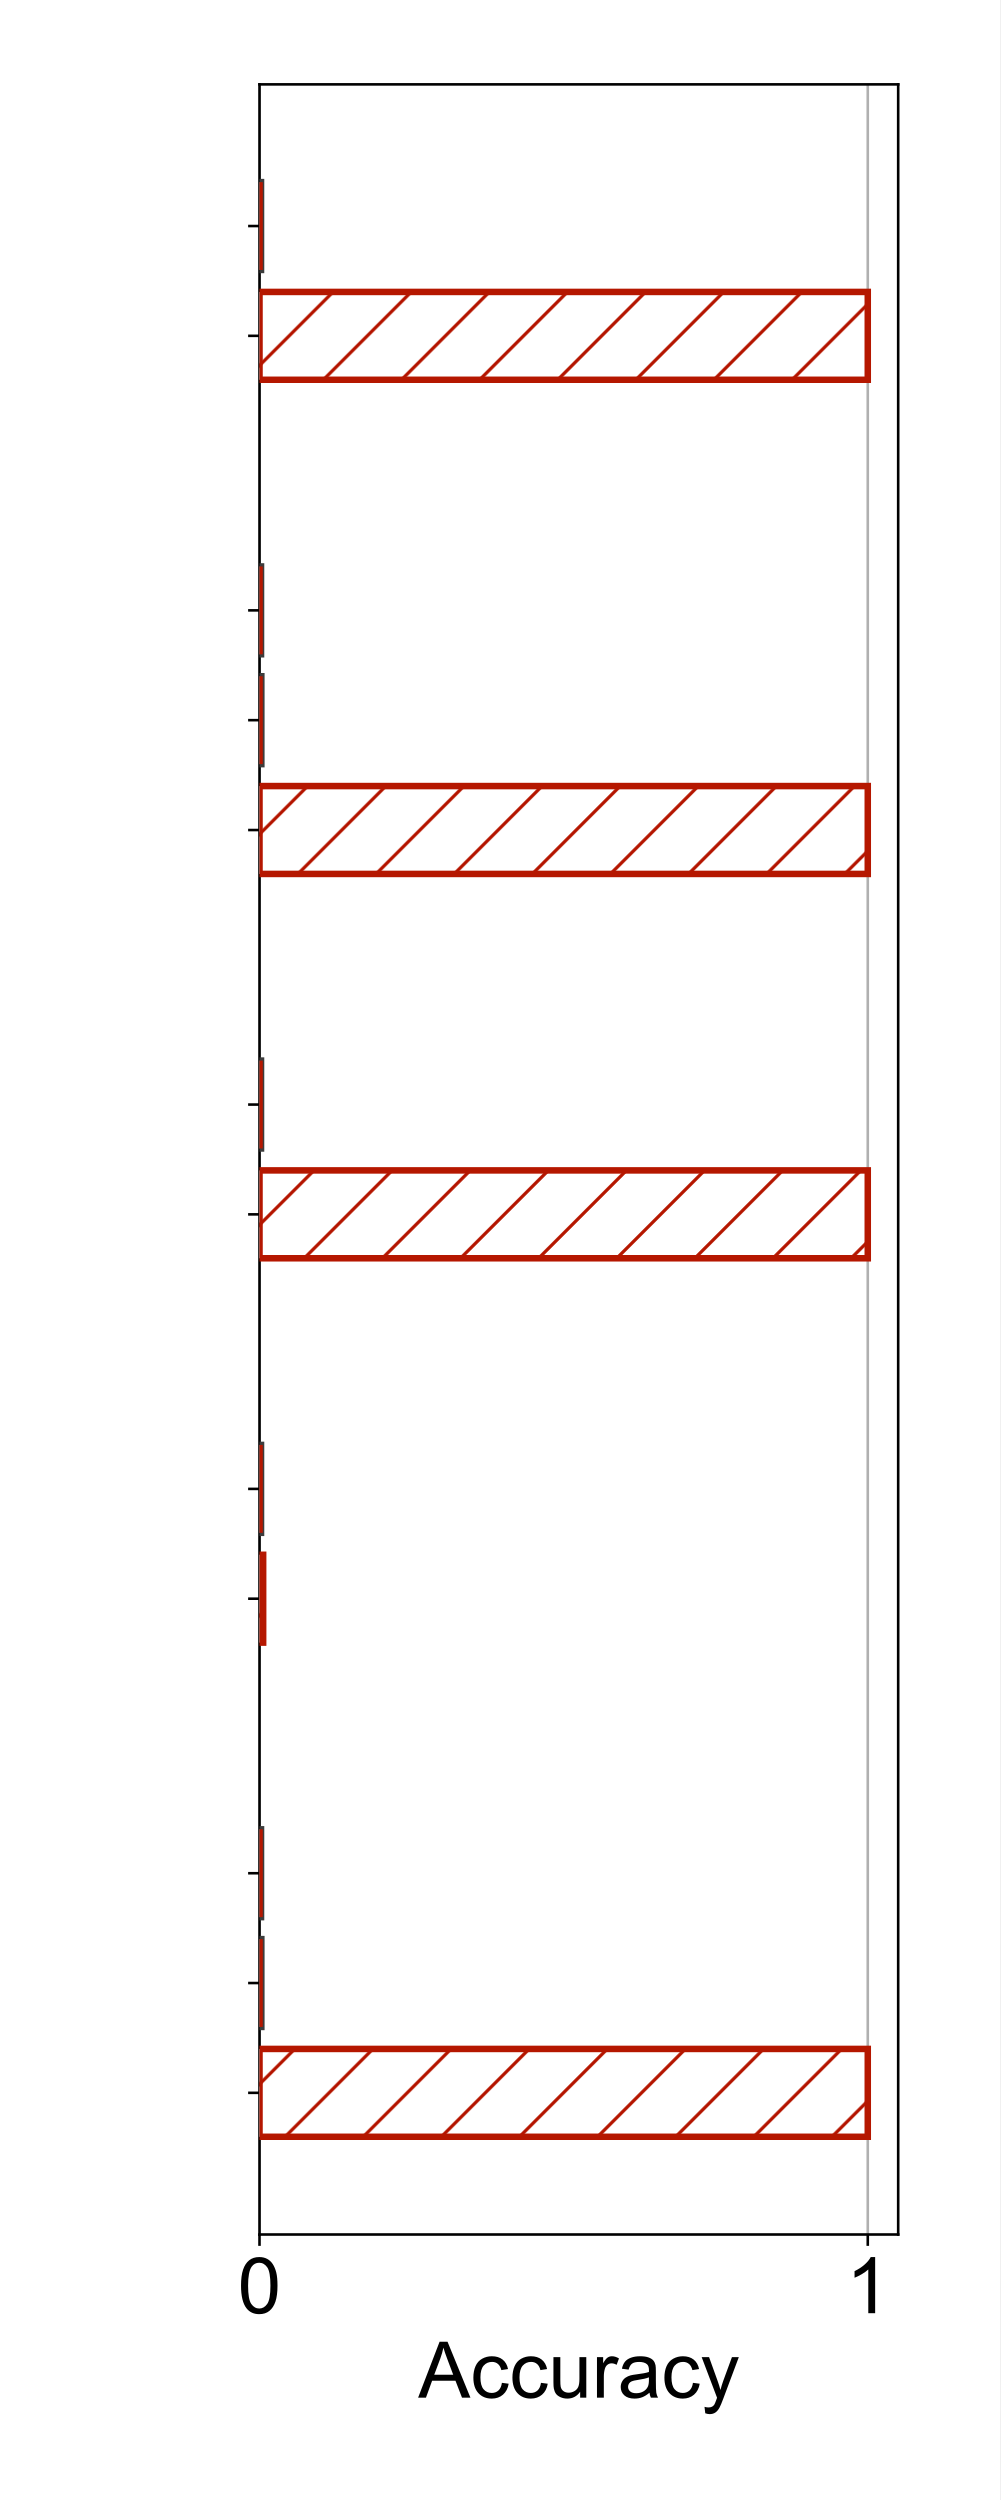
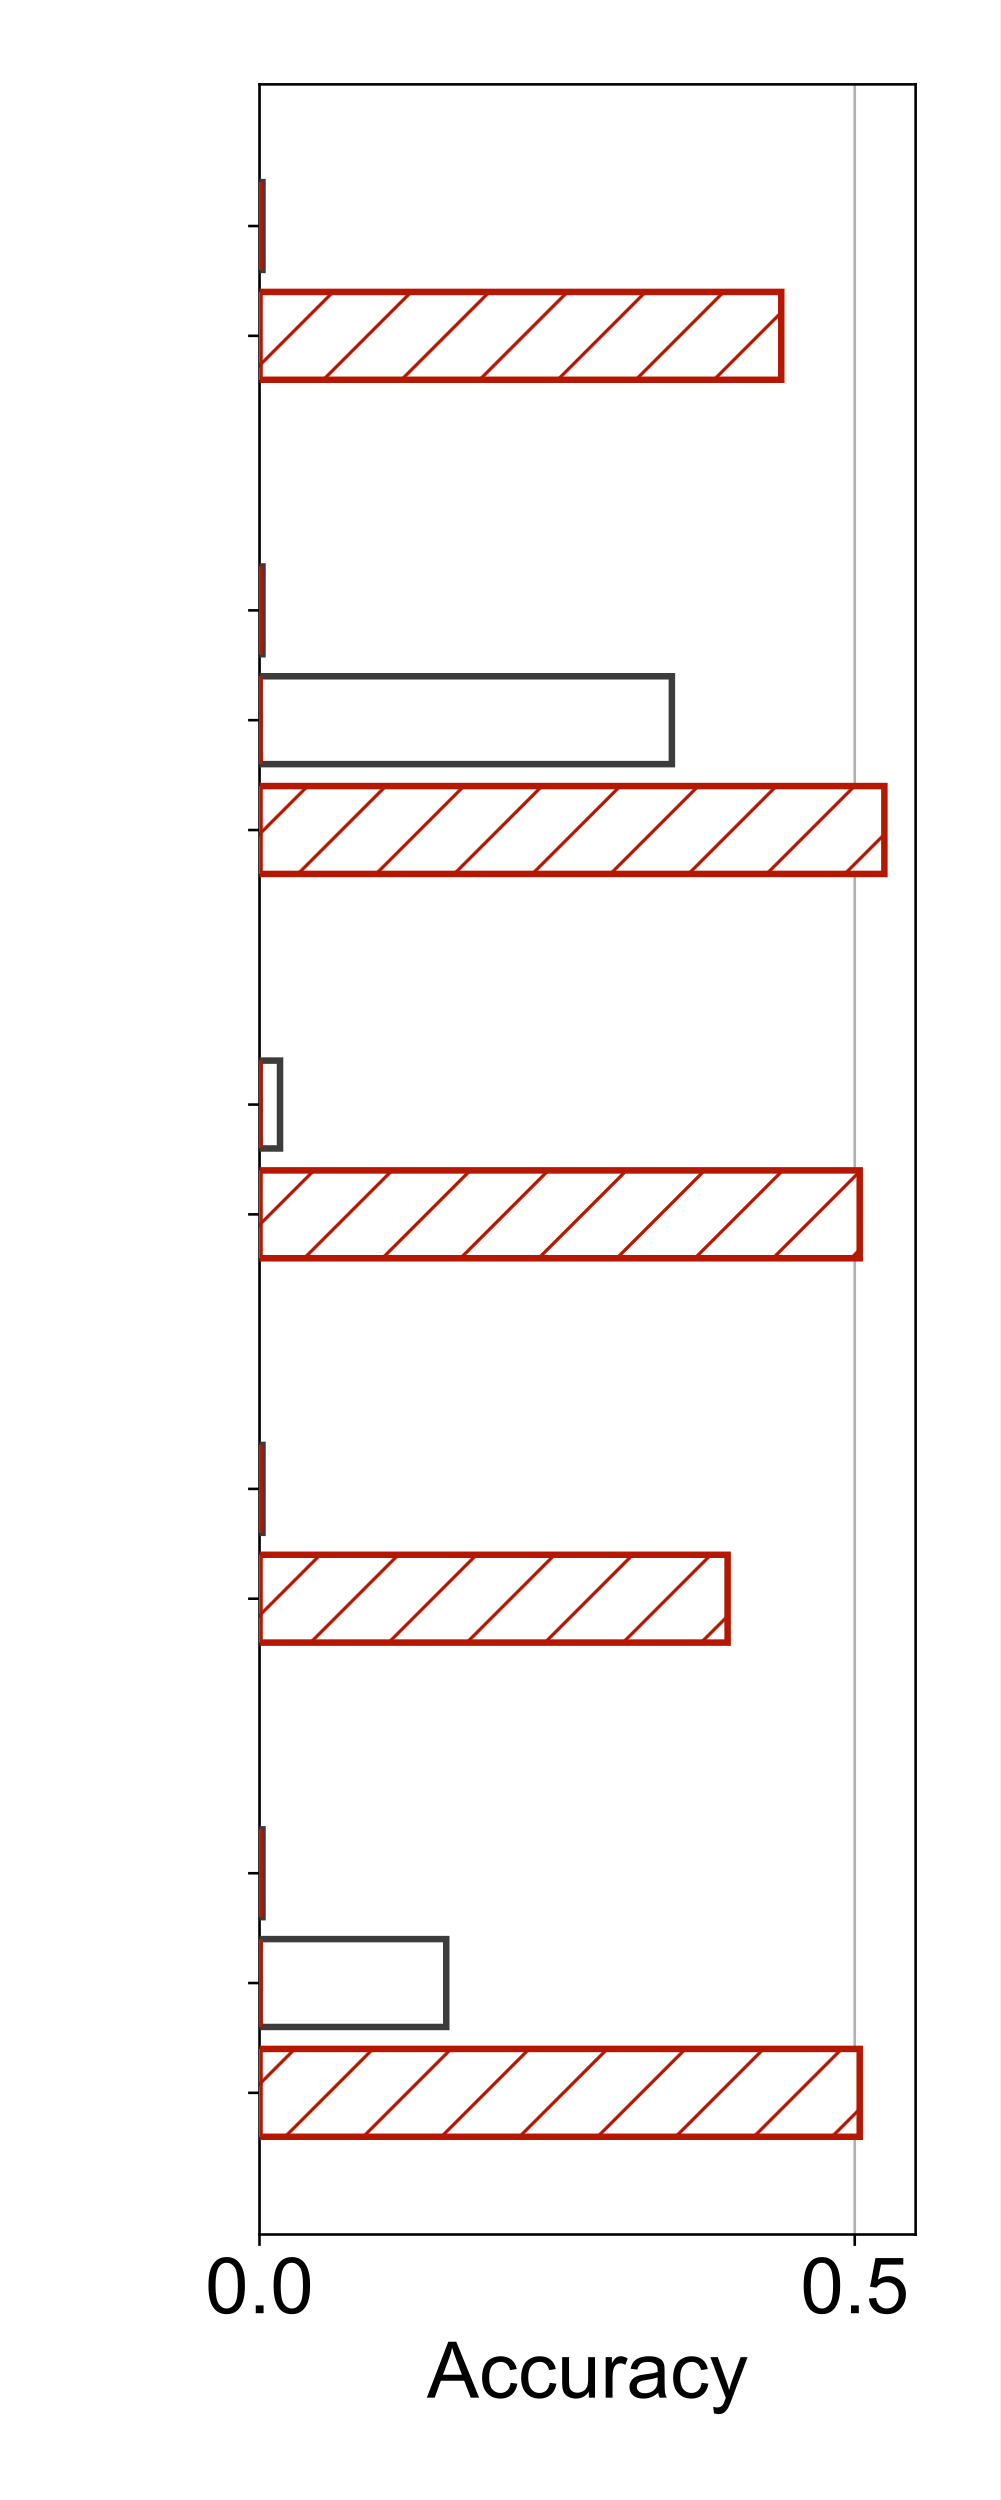
<svg xmlns="http://www.w3.org/2000/svg" xmlns:xlink="http://www.w3.org/1999/xlink" width="307.2pt" height="768pt" viewBox="0 0 307.2 768" version="1.1">
  <defs>
    <style type="text/css">*{stroke-linejoin: round; stroke-linecap: butt}</style>
  </defs>
  <g id="figure_1">
    <g id="patch_1">
      <path d="M 0 768  L 307.2 768  L 307.2 0  L 0 0  z " style="fill: #ffffff" />
    </g>
    <g id="axes_1">
      <g id="patch_2">
-         <path d="M 79.72 686.44  L 275.922 686.44  L 275.922 25.92  L 79.72 25.92  z " style="fill: #ffffff" />
+         <path d="M 79.72 686.44  L 281.28 686.44  L 281.28 25.92  L 79.72 25.92  z " style="fill: #ffffff" />
      </g>
      <g id="matplotlib.axis_1">
        <g id="xtick_1">
          <g id="line2d_1">
-             <path d="M 79.72 686.44  L 79.72 25.92  " clip-path="url(#p907ee0145d)" style="fill: none; stroke: #b0b0b0; stroke-width: 0.8; stroke-linecap: square" />
+             <path d="M 79.72 686.44  L 79.72 25.92  " clip-path="url(#p86c2d98b9e)" style="fill: none; stroke: #b0b0b0; stroke-width: 0.8; stroke-linecap: square" />
          </g>
          <g id="line2d_2">
            <defs>
-               <path id="m179511bf41" d="M 0 0  L 0 3.5  " style="stroke: #000000; stroke-width: 0.8" />
+               <path id="m7ad6123cd1" d="M 0 0  L 0 3.5  " style="stroke: #000000; stroke-width: 0.8" />
            </defs>
            <g>
-               <use xlink:href="#m179511bf41" x="79.72" y="686.44" style="stroke: #000000; stroke-width: 0.8" />
+               <use xlink:href="#m7ad6123cd1" x="79.72" y="686.44" style="stroke: #000000; stroke-width: 0.8" />
            </g>
          </g>
          <g id="text_1">
-             <g transform="translate(73.04688 710.6187) scale(0.24 -0.24)">
+             <g transform="translate(63.04 710.6187) scale(0.24 -0.24)">
              <defs>
                <path id="ArialMT-30" d="M 266 2259  Q 266 3072 433 3567  Q 600 4063 929 4331  Q 1259 4600 1759 4600  Q 2128 4600 2406 4451  Q 2684 4303 2865 4023  Q 3047 3744 3150 3342  Q 3253 2941 3253 2259  Q 3253 1453 3087 958  Q 2922 463 2592 192  Q 2263 -78 1759 -78  Q 1097 -78 719 397  Q 266 969 266 2259  z M 844 2259  Q 844 1131 1108 757  Q 1372 384 1759 384  Q 2147 384 2411 759  Q 2675 1134 2675 2259  Q 2675 3391 2411 3762  Q 2147 4134 1753 4134  Q 1366 4134 1134 3806  Q 844 3388 844 2259  z " transform="scale(0.015625)" />
+                 <path id="ArialMT-2e" d="M 581 0  L 581 641  L 1222 641  L 1222 0  L 581 0  z " transform="scale(0.015625)" />
              </defs>
              <use xlink:href="#ArialMT-30" />
+               <use xlink:href="#ArialMT-2e" transform="translate(55.61523 0)" />
+               <use xlink:href="#ArialMT-30" transform="translate(83.39844 0)" />
            </g>
          </g>
        </g>
        <g id="xtick_2">
          <g id="line2d_3">
-             <path d="M 266.579 686.44  L 266.579 25.92  " clip-path="url(#p907ee0145d)" style="fill: none; stroke: #b0b0b0; stroke-width: 0.8; stroke-linecap: square" />
+             <path d="M 262.577 686.44  L 262.577 25.92  " clip-path="url(#p86c2d98b9e)" style="fill: none; stroke: #b0b0b0; stroke-width: 0.8; stroke-linecap: square" />
          </g>
          <g id="line2d_4">
            <g>
-               <use xlink:href="#m179511bf41" x="266.579" y="686.44" style="stroke: #000000; stroke-width: 0.8" />
+               <use xlink:href="#m7ad6123cd1" x="262.577" y="686.44" style="stroke: #000000; stroke-width: 0.8" />
            </g>
          </g>
          <g id="text_2">
-             <g transform="translate(259.9061 710.6187) scale(0.24 -0.24)">
+             <g transform="translate(245.8971 710.6187) scale(0.24 -0.24)">
              <defs>
-                 <path id="ArialMT-31" d="M 2384 0  L 1822 0  L 1822 3584  Q 1619 3391 1289 3197  Q 959 3003 697 2906  L 697 3450  Q 1169 3672 1522 3987  Q 1875 4303 2022 4600  L 2384 4600  L 2384 0  z " transform="scale(0.015625)" />
+                 <path id="ArialMT-35" d="M 266 1200  L 856 1250  Q 922 819 1161 601  Q 1400 384 1738 384  Q 2144 384 2425 690  Q 2706 997 2706 1503  Q 2706 1984 2436 2262  Q 2166 2541 1728 2541  Q 1456 2541 1237 2417  Q 1019 2294 894 2097  L 366 2166  L 809 4519  L 3088 4519  L 3088 3981  L 1259 3981  L 1013 2750  Q 1425 3038 1878 3038  Q 2478 3038 2890 2622  Q 3303 2206 3303 1553  Q 3303 931 2941 478  Q 2500 -78 1738 -78  Q 1113 -78 717 272  Q 322 622 266 1200  z " transform="scale(0.015625)" />
              </defs>
-               <use xlink:href="#ArialMT-31" />
+               <use xlink:href="#ArialMT-30" />
+               <use xlink:href="#ArialMT-2e" transform="translate(55.61523 0)" />
+               <use xlink:href="#ArialMT-35" transform="translate(83.39844 0)" />
            </g>
          </g>
        </g>
        <g id="text_3">
-           <g transform="translate(128.4748 736.5675) scale(0.24 -0.24)">
+           <g transform="translate(131.1538 736.5675) scale(0.24 -0.24)">
            <defs>
              <path id="ArialMT-41" d="M -9 0  L 1750 4581  L 2403 4581  L 4278 0  L 3588 0  L 3053 1388  L 1138 1388  L 634 0  L -9 0  z M 1313 1881  L 2866 1881  L 2388 3150  Q 2169 3728 2063 4100  Q 1975 3659 1816 3225  L 1313 1881  z " transform="scale(0.015625)" />
              <path id="ArialMT-63" d="M 2588 1216  L 3141 1144  Q 3050 572 2676 248  Q 2303 -75 1759 -75  Q 1078 -75 664 370  Q 250 816 250 1647  Q 250 2184 428 2587  Q 606 2991 970 3192  Q 1334 3394 1763 3394  Q 2303 3394 2647 3120  Q 2991 2847 3088 2344  L 2541 2259  Q 2463 2594 2264 2762  Q 2066 2931 1784 2931  Q 1359 2931 1093 2626  Q 828 2322 828 1663  Q 828 994 1084 691  Q 1341 388 1753 388  Q 2084 388 2306 591  Q 2528 794 2588 1216  z " transform="scale(0.015625)" />
              <path id="ArialMT-75" d="M 2597 0  L 2597 488  Q 2209 -75 1544 -75  Q 1250 -75 995 37  Q 741 150 617 320  Q 494 491 444 738  Q 409 903 409 1263  L 409 3319  L 972 3319  L 972 1478  Q 972 1038 1006 884  Q 1059 663 1231 536  Q 1403 409 1656 409  Q 1909 409 2131 539  Q 2353 669 2445 892  Q 2538 1116 2538 1541  L 2538 3319  L 3100 3319  L 3100 0  L 2597 0  z " transform="scale(0.015625)" />
              <path id="ArialMT-72" d="M 416 0  L 416 3319  L 922 3319  L 922 2816  Q 1116 3169 1280 3281  Q 1444 3394 1641 3394  Q 1925 3394 2219 3213  L 2025 2691  Q 1819 2813 1613 2813  Q 1428 2813 1281 2702  Q 1134 2591 1072 2394  Q 978 2094 978 1738  L 978 0  L 416 0  z " transform="scale(0.015625)" />
              <path id="ArialMT-61" d="M 2588 409  Q 2275 144 1986 34  Q 1697 -75 1366 -75  Q 819 -75 525 192  Q 231 459 231 875  Q 231 1119 342 1320  Q 453 1522 633 1644  Q 813 1766 1038 1828  Q 1203 1872 1538 1913  Q 2219 1994 2541 2106  Q 2544 2222 2544 2253  Q 2544 2597 2384 2738  Q 2169 2928 1744 2928  Q 1347 2928 1158 2789  Q 969 2650 878 2297  L 328 2372  Q 403 2725 575 2942  Q 747 3159 1072 3276  Q 1397 3394 1825 3394  Q 2250 3394 2515 3294  Q 2781 3194 2906 3042  Q 3031 2891 3081 2659  Q 3109 2516 3109 2141  L 3109 1391  Q 3109 606 3145 398  Q 3181 191 3288 0  L 2700 0  Q 2613 175 2588 409  z M 2541 1666  Q 2234 1541 1622 1453  Q 1275 1403 1131 1340  Q 988 1278 909 1158  Q 831 1038 831 891  Q 831 666 1001 516  Q 1172 366 1500 366  Q 1825 366 2078 508  Q 2331 650 2450 897  Q 2541 1088 2541 1459  L 2541 1666  z " transform="scale(0.015625)" />
              <path id="ArialMT-79" d="M 397 -1278  L 334 -750  Q 519 -800 656 -800  Q 844 -800 956 -737  Q 1069 -675 1141 -563  Q 1194 -478 1313 -144  Q 1328 -97 1363 -6  L 103 3319  L 709 3319  L 1400 1397  Q 1534 1031 1641 628  Q 1738 1016 1872 1384  L 2581 3319  L 3144 3319  L 1881 -56  Q 1678 -603 1566 -809  Q 1416 -1088 1222 -1217  Q 1028 -1347 759 -1347  Q 597 -1347 397 -1278  z " transform="scale(0.015625)" />
            </defs>
            <use xlink:href="#ArialMT-41" />
            <use xlink:href="#ArialMT-63" transform="translate(66.69922 0)" />
            <use xlink:href="#ArialMT-63" transform="translate(116.6992 0)" />
            <use xlink:href="#ArialMT-75" transform="translate(166.6992 0)" />
            <use xlink:href="#ArialMT-72" transform="translate(222.3145 0)" />
            <use xlink:href="#ArialMT-61" transform="translate(255.6152 0)" />
            <use xlink:href="#ArialMT-63" transform="translate(311.2305 0)" />
            <use xlink:href="#ArialMT-79" transform="translate(361.2305 0)" />
          </g>
        </g>
      </g>
      <g id="matplotlib.axis_2">
        <g id="ytick_1">
          <g id="line2d_5">
            <defs>
-               <path id="md52bef0289" d="M 0 0  L -3.5 0  " style="stroke: #000000; stroke-width: 0.8" />
+               <path id="m09dbb3e672" d="M 0 0  L -3.5 0  " style="stroke: #000000; stroke-width: 0.8" />
            </defs>
            <g>
-               <use xlink:href="#md52bef0289" x="79.72" y="642.923" style="stroke: #000000; stroke-width: 0.8" />
+               <use xlink:href="#m09dbb3e672" x="79.72" y="642.923" style="stroke: #000000; stroke-width: 0.8" />
            </g>
          </g>
        </g>
        <g id="ytick_2">
          <g id="line2d_6">
            <g>
-               <use xlink:href="#md52bef0289" x="79.72" y="609.188" style="stroke: #000000; stroke-width: 0.8" />
+               <use xlink:href="#m09dbb3e672" x="79.72" y="609.188" style="stroke: #000000; stroke-width: 0.8" />
            </g>
          </g>
        </g>
        <g id="ytick_3">
          <g id="line2d_7">
            <g>
-               <use xlink:href="#md52bef0289" x="79.72" y="575.454" style="stroke: #000000; stroke-width: 0.8" />
+               <use xlink:href="#m09dbb3e672" x="79.72" y="575.454" style="stroke: #000000; stroke-width: 0.8" />
            </g>
          </g>
        </g>
        <g id="ytick_4">
          <g id="line2d_8">
            <g>
-               <use xlink:href="#md52bef0289" x="79.72" y="491.118" style="stroke: #000000; stroke-width: 0.8" />
+               <use xlink:href="#m09dbb3e672" x="79.72" y="491.118" style="stroke: #000000; stroke-width: 0.8" />
            </g>
          </g>
        </g>
        <g id="ytick_5">
          <g id="line2d_9">
            <g>
-               <use xlink:href="#md52bef0289" x="79.72" y="457.383" style="stroke: #000000; stroke-width: 0.8" />
+               <use xlink:href="#m09dbb3e672" x="79.72" y="457.383" style="stroke: #000000; stroke-width: 0.8" />
            </g>
          </g>
        </g>
        <g id="ytick_6">
          <g id="line2d_10">
            <g>
-               <use xlink:href="#md52bef0289" x="79.72" y="373.047" style="stroke: #000000; stroke-width: 0.8" />
+               <use xlink:href="#m09dbb3e672" x="79.72" y="373.047" style="stroke: #000000; stroke-width: 0.8" />
            </g>
          </g>
        </g>
        <g id="ytick_7">
          <g id="line2d_11">
            <g>
-               <use xlink:href="#md52bef0289" x="79.72" y="339.313" style="stroke: #000000; stroke-width: 0.8" />
+               <use xlink:href="#m09dbb3e672" x="79.72" y="339.313" style="stroke: #000000; stroke-width: 0.8" />
            </g>
          </g>
        </g>
        <g id="ytick_8">
          <g id="line2d_12">
            <g>
-               <use xlink:href="#md52bef0289" x="79.72" y="254.977" style="stroke: #000000; stroke-width: 0.8" />
+               <use xlink:href="#m09dbb3e672" x="79.72" y="254.977" style="stroke: #000000; stroke-width: 0.8" />
            </g>
          </g>
        </g>
        <g id="ytick_9">
          <g id="line2d_13">
            <g>
-               <use xlink:href="#md52bef0289" x="79.72" y="221.242" style="stroke: #000000; stroke-width: 0.8" />
+               <use xlink:href="#m09dbb3e672" x="79.72" y="221.242" style="stroke: #000000; stroke-width: 0.8" />
            </g>
          </g>
        </g>
        <g id="ytick_10">
          <g id="line2d_14">
            <g>
-               <use xlink:href="#md52bef0289" x="79.72" y="187.508" style="stroke: #000000; stroke-width: 0.8" />
+               <use xlink:href="#m09dbb3e672" x="79.72" y="187.508" style="stroke: #000000; stroke-width: 0.8" />
            </g>
          </g>
        </g>
        <g id="ytick_11">
          <g id="line2d_15">
            <g>
-               <use xlink:href="#md52bef0289" x="79.72" y="103.172" style="stroke: #000000; stroke-width: 0.8" />
+               <use xlink:href="#m09dbb3e672" x="79.72" y="103.172" style="stroke: #000000; stroke-width: 0.8" />
            </g>
          </g>
        </g>
        <g id="ytick_12">
          <g id="line2d_16">
            <g>
-               <use xlink:href="#md52bef0289" x="79.72" y="69.437" style="stroke: #000000; stroke-width: 0.8" />
+               <use xlink:href="#m09dbb3e672" x="79.72" y="69.437" style="stroke: #000000; stroke-width: 0.8" />
            </g>
          </g>
        </g>
      </g>
      <g id="patch_3">
        <path d="M 79.72 686.44  L 79.72 25.92  " style="fill: none; stroke: #000000; stroke-width: 0.8; stroke-linejoin: miter; stroke-linecap: square" />
      </g>
      <g id="patch_4">
-         <path d="M 275.922 686.44  L 275.922 25.92  " style="fill: none; stroke: #000000; stroke-width: 0.8; stroke-linejoin: miter; stroke-linecap: square" />
+         <path d="M 281.28 686.44  L 281.28 25.92  " style="fill: none; stroke: #000000; stroke-width: 0.8; stroke-linejoin: miter; stroke-linecap: square" />
      </g>
      <g id="patch_5">
-         <path d="M 79.72 686.44  L 275.922 686.44  " style="fill: none; stroke: #000000; stroke-width: 0.8; stroke-linejoin: miter; stroke-linecap: square" />
+         <path d="M 79.72 686.44  L 281.28 686.44  " style="fill: none; stroke: #000000; stroke-width: 0.8; stroke-linejoin: miter; stroke-linecap: square" />
      </g>
      <g id="patch_6">
-         <path d="M 79.72 25.92  L 275.922 25.92  " style="fill: none; stroke: #000000; stroke-width: 0.8; stroke-linejoin: miter; stroke-linecap: square" />
+         <path d="M 79.72 25.92  L 281.28 25.92  " style="fill: none; stroke: #000000; stroke-width: 0.8; stroke-linejoin: miter; stroke-linecap: square" />
      </g>
      <g id="patch_7">
-         <path d="M 79.72 656.416  L 79.72 656.416  L 79.72 629.429  L 79.72 629.429  z " clip-path="url(#p907ee0145d)" style="fill: #ffffff; stroke: #3c3c3c; stroke-width: 2; stroke-linejoin: miter" />
+         <path d="M 79.72 656.416  L 79.72 656.416  L 79.72 629.429  L 79.72 629.429  z " clip-path="url(#p86c2d98b9e)" style="fill: #ffffff; stroke: #3c3c3c; stroke-width: 2; stroke-linejoin: miter" />
      </g>
      <g id="patch_8">
-         <path d="M 79.72 622.682  L 80.281 622.682  L 80.281 595.694  L 79.72 595.694  z " clip-path="url(#p907ee0145d)" style="fill: #ffffff; stroke: #3c3c3c; stroke-width: 2; stroke-linejoin: miter" />
+         <path d="M 79.72 622.682  L 137.087 622.682  L 137.087 595.694  L 79.72 595.694  z " clip-path="url(#p86c2d98b9e)" style="fill: #ffffff; stroke: #3c3c3c; stroke-width: 2; stroke-linejoin: miter" />
      </g>
      <g id="patch_9">
-         <path d="M 79.72 588.948  L 80.187 588.948  L 80.187 561.96  L 79.72 561.96  z " clip-path="url(#p907ee0145d)" style="fill: #ffffff; stroke: #3c3c3c; stroke-width: 2; stroke-linejoin: miter" />
+         <path d="M 79.72 588.948  L 80.634 588.948  L 80.634 561.96  L 79.72 561.96  z " clip-path="url(#p86c2d98b9e)" style="fill: #ffffff; stroke: #3c3c3c; stroke-width: 2; stroke-linejoin: miter" />
      </g>
      <g id="patch_10">
-         <path d="M 79.72 504.611  L 79.72 504.611  L 79.72 477.624  L 79.72 477.624  z " clip-path="url(#p907ee0145d)" style="fill: #ffffff; stroke: #3c3c3c; stroke-width: 2; stroke-linejoin: miter" />
+         <path d="M 79.72 504.611  L 79.72 504.611  L 79.72 477.624  L 79.72 477.624  z " clip-path="url(#p86c2d98b9e)" style="fill: #ffffff; stroke: #3c3c3c; stroke-width: 2; stroke-linejoin: miter" />
      </g>
      <g id="patch_11">
-         <path d="M 79.72 470.877  L 80.187 470.877  L 80.187 443.889  L 79.72 443.889  z " clip-path="url(#p907ee0145d)" style="fill: #ffffff; stroke: #3c3c3c; stroke-width: 2; stroke-linejoin: miter" />
+         <path d="M 79.72 470.877  L 80.634 470.877  L 80.634 443.889  L 79.72 443.889  z " clip-path="url(#p86c2d98b9e)" style="fill: #ffffff; stroke: #3c3c3c; stroke-width: 2; stroke-linejoin: miter" />
      </g>
      <g id="patch_12">
-         <path d="M 79.72 386.541  L 79.72 386.541  L 79.72 359.553  L 79.72 359.553  z " clip-path="url(#p907ee0145d)" style="fill: #ffffff; stroke: #3c3c3c; stroke-width: 2; stroke-linejoin: miter" />
+         <path d="M 79.72 386.541  L 79.72 386.541  L 79.72 359.553  L 79.72 359.553  z " clip-path="url(#p86c2d98b9e)" style="fill: #ffffff; stroke: #3c3c3c; stroke-width: 2; stroke-linejoin: miter" />
      </g>
      <g id="patch_13">
-         <path d="M 79.72 352.807  L 80.187 352.807  L 80.187 325.819  L 79.72 325.819  z " clip-path="url(#p907ee0145d)" style="fill: #ffffff; stroke: #3c3c3c; stroke-width: 2; stroke-linejoin: miter" />
+         <path d="M 79.72 352.807  L 86.025 352.807  L 86.025 325.819  L 79.72 325.819  z " clip-path="url(#p86c2d98b9e)" style="fill: #ffffff; stroke: #3c3c3c; stroke-width: 2; stroke-linejoin: miter" />
      </g>
      <g id="patch_14">
-         <path d="M 79.72 268.471  L 79.72 268.471  L 79.72 241.483  L 79.72 241.483  z " clip-path="url(#p907ee0145d)" style="fill: #ffffff; stroke: #3c3c3c; stroke-width: 2; stroke-linejoin: miter" />
+         <path d="M 79.72 268.471  L 79.72 268.471  L 79.72 241.483  L 79.72 241.483  z " clip-path="url(#p86c2d98b9e)" style="fill: #ffffff; stroke: #3c3c3c; stroke-width: 2; stroke-linejoin: miter" />
      </g>
      <g id="patch_15">
-         <path d="M 79.72 234.736  L 80.281 234.736  L 80.281 207.749  L 79.72 207.749  z " clip-path="url(#p907ee0145d)" style="fill: #ffffff; stroke: #3c3c3c; stroke-width: 2; stroke-linejoin: miter" />
+         <path d="M 79.72 234.736  L 206.405 234.736  L 206.405 207.749  L 79.72 207.749  z " clip-path="url(#p86c2d98b9e)" style="fill: #ffffff; stroke: #3c3c3c; stroke-width: 2; stroke-linejoin: miter" />
      </g>
      <g id="patch_16">
-         <path d="M 79.72 201.002  L 80.187 201.002  L 80.187 174.014  L 79.72 174.014  z " clip-path="url(#p907ee0145d)" style="fill: #ffffff; stroke: #3c3c3c; stroke-width: 2; stroke-linejoin: miter" />
+         <path d="M 79.72 201.002  L 80.634 201.002  L 80.634 174.014  L 79.72 174.014  z " clip-path="url(#p86c2d98b9e)" style="fill: #ffffff; stroke: #3c3c3c; stroke-width: 2; stroke-linejoin: miter" />
      </g>
      <g id="patch_17">
-         <path d="M 79.72 116.666  L 79.72 116.666  L 79.72 89.678  L 79.72 89.678  z " clip-path="url(#p907ee0145d)" style="fill: #ffffff; stroke: #3c3c3c; stroke-width: 2; stroke-linejoin: miter" />
+         <path d="M 79.72 116.666  L 79.72 116.666  L 79.72 89.678  L 79.72 89.678  z " clip-path="url(#p86c2d98b9e)" style="fill: #ffffff; stroke: #3c3c3c; stroke-width: 2; stroke-linejoin: miter" />
      </g>
      <g id="patch_18">
-         <path d="M 79.72 82.931  L 80.187 82.931  L 80.187 55.944  L 79.72 55.944  z " clip-path="url(#p907ee0145d)" style="fill: #ffffff; stroke: #3c3c3c; stroke-width: 2; stroke-linejoin: miter" />
+         <path d="M 79.72 82.931  L 80.634 82.931  L 80.634 55.944  L 79.72 55.944  z " clip-path="url(#p86c2d98b9e)" style="fill: #ffffff; stroke: #3c3c3c; stroke-width: 2; stroke-linejoin: miter" />
      </g>
      <g id="patch_19">
-         <path d="M 79.72 656.416  L 266.579 656.416  L 266.579 629.429  L 79.72 629.429  z " clip-path="url(#p907ee0145d)" style="fill: url(#h6f31d2f4f2); stroke: #b51700; stroke-width: 2; stroke-linejoin: miter" />
+         <path d="M 79.72 656.416  L 264.101 656.416  L 264.101 629.429  L 79.72 629.429  z " clip-path="url(#p86c2d98b9e)" style="fill: url(#h5fac3c3412); stroke: #b51700; stroke-width: 2; stroke-linejoin: miter" />
      </g>
      <g id="patch_20">
-         <path d="M 79.72 622.682  L 79.72 622.682  L 79.72 595.694  L 79.72 595.694  z " clip-path="url(#p907ee0145d)" style="fill: url(#h6f31d2f4f2); stroke: #b51700; stroke-width: 2; stroke-linejoin: miter" />
+         <path d="M 79.72 622.682  L 79.72 622.682  L 79.72 595.694  L 79.72 595.694  z " clip-path="url(#p86c2d98b9e)" style="fill: url(#h5fac3c3412); stroke: #b51700; stroke-width: 2; stroke-linejoin: miter" />
      </g>
      <g id="patch_21">
-         <path d="M 79.72 588.948  L 79.72 588.948  L 79.72 561.96  L 79.72 561.96  z " clip-path="url(#p907ee0145d)" style="fill: url(#h6f31d2f4f2); stroke: #b51700; stroke-width: 2; stroke-linejoin: miter" />
+         <path d="M 79.72 588.948  L 79.72 588.948  L 79.72 561.96  L 79.72 561.96  z " clip-path="url(#p86c2d98b9e)" style="fill: url(#h5fac3c3412); stroke: #b51700; stroke-width: 2; stroke-linejoin: miter" />
      </g>
      <g id="patch_22">
-         <path d="M 79.72 504.611  L 80.841 504.611  L 80.841 477.624  L 79.72 477.624  z " clip-path="url(#p907ee0145d)" style="fill: url(#h6f31d2f4f2); stroke: #b51700; stroke-width: 2; stroke-linejoin: miter" />
+         <path d="M 79.72 504.611  L 223.52 504.611  L 223.52 477.624  L 79.72 477.624  z " clip-path="url(#p86c2d98b9e)" style="fill: url(#h5fac3c3412); stroke: #b51700; stroke-width: 2; stroke-linejoin: miter" />
      </g>
      <g id="patch_23">
-         <path d="M 79.72 470.877  L 79.72 470.877  L 79.72 443.889  L 79.72 443.889  z " clip-path="url(#p907ee0145d)" style="fill: url(#h6f31d2f4f2); stroke: #b51700; stroke-width: 2; stroke-linejoin: miter" />
+         <path d="M 79.72 470.877  L 79.72 470.877  L 79.72 443.889  L 79.72 443.889  z " clip-path="url(#p86c2d98b9e)" style="fill: url(#h5fac3c3412); stroke: #b51700; stroke-width: 2; stroke-linejoin: miter" />
      </g>
      <g id="patch_24">
-         <path d="M 79.72 386.541  L 266.579 386.541  L 266.579 359.553  L 79.72 359.553  z " clip-path="url(#p907ee0145d)" style="fill: url(#h6f31d2f4f2); stroke: #b51700; stroke-width: 2; stroke-linejoin: miter" />
+         <path d="M 79.72 386.541  L 264.101 386.541  L 264.101 359.553  L 79.72 359.553  z " clip-path="url(#p86c2d98b9e)" style="fill: url(#h5fac3c3412); stroke: #b51700; stroke-width: 2; stroke-linejoin: miter" />
      </g>
      <g id="patch_25">
-         <path d="M 79.72 352.807  L 79.72 352.807  L 79.72 325.819  L 79.72 325.819  z " clip-path="url(#p907ee0145d)" style="fill: url(#h6f31d2f4f2); stroke: #b51700; stroke-width: 2; stroke-linejoin: miter" />
+         <path d="M 79.72 352.807  L 79.72 352.807  L 79.72 325.819  L 79.72 325.819  z " clip-path="url(#p86c2d98b9e)" style="fill: url(#h5fac3c3412); stroke: #b51700; stroke-width: 2; stroke-linejoin: miter" />
      </g>
      <g id="patch_26">
-         <path d="M 79.72 268.471  L 266.579 268.471  L 266.579 241.483  L 79.72 241.483  z " clip-path="url(#p907ee0145d)" style="fill: url(#h6f31d2f4f2); stroke: #b51700; stroke-width: 2; stroke-linejoin: miter" />
+         <path d="M 79.72 268.471  L 271.682 268.471  L 271.682 241.483  L 79.72 241.483  z " clip-path="url(#p86c2d98b9e)" style="fill: url(#h5fac3c3412); stroke: #b51700; stroke-width: 2; stroke-linejoin: miter" />
      </g>
      <g id="patch_27">
-         <path d="M 79.72 234.736  L 79.72 234.736  L 79.72 207.749  L 79.72 207.749  z " clip-path="url(#p907ee0145d)" style="fill: url(#h6f31d2f4f2); stroke: #b51700; stroke-width: 2; stroke-linejoin: miter" />
+         <path d="M 79.72 234.736  L 79.72 234.736  L 79.72 207.749  L 79.72 207.749  z " clip-path="url(#p86c2d98b9e)" style="fill: url(#h5fac3c3412); stroke: #b51700; stroke-width: 2; stroke-linejoin: miter" />
      </g>
      <g id="patch_28">
-         <path d="M 79.72 201.002  L 79.72 201.002  L 79.72 174.014  L 79.72 174.014  z " clip-path="url(#p907ee0145d)" style="fill: url(#h6f31d2f4f2); stroke: #b51700; stroke-width: 2; stroke-linejoin: miter" />
+         <path d="M 79.72 201.002  L 79.72 201.002  L 79.72 174.014  L 79.72 174.014  z " clip-path="url(#p86c2d98b9e)" style="fill: url(#h5fac3c3412); stroke: #b51700; stroke-width: 2; stroke-linejoin: miter" />
      </g>
      <g id="patch_29">
-         <path d="M 79.72 116.666  L 266.579 116.666  L 266.579 89.678  L 79.72 89.678  z " clip-path="url(#p907ee0145d)" style="fill: url(#h6f31d2f4f2); stroke: #b51700; stroke-width: 2; stroke-linejoin: miter" />
+         <path d="M 79.72 116.666  L 240.002 116.666  L 240.002 89.678  L 79.72 89.678  z " clip-path="url(#p86c2d98b9e)" style="fill: url(#h5fac3c3412); stroke: #b51700; stroke-width: 2; stroke-linejoin: miter" />
      </g>
      <g id="patch_30">
-         <path d="M 79.72 82.931  L 79.72 82.931  L 79.72 55.944  L 79.72 55.944  z " clip-path="url(#p907ee0145d)" style="fill: url(#h6f31d2f4f2); stroke: #b51700; stroke-width: 2; stroke-linejoin: miter" />
+         <path d="M 79.72 82.931  L 79.72 82.931  L 79.72 55.944  L 79.72 55.944  z " clip-path="url(#p86c2d98b9e)" style="fill: url(#h5fac3c3412); stroke: #b51700; stroke-width: 2; stroke-linejoin: miter" />
      </g>
    </g>
  </g>
  <defs>
-     <clipPath id="p907ee0145d">
-       <rect x="79.72" y="25.92" width="196.202" height="660.52" />
+     <clipPath id="p86c2d98b9e">
+       <rect x="79.72" y="25.92" width="201.56" height="660.52" />
    </clipPath>
  </defs>
  <defs>
-     <pattern id="h6f31d2f4f2" patternUnits="userSpaceOnUse" x="0" y="0" width="72" height="72">
+     <pattern id="h5fac3c3412" patternUnits="userSpaceOnUse" x="0" y="0" width="72" height="72">
      <rect x="0" y="0" width="73" height="73" fill="#ffffff" />
      <path d="M -36 36  L 36 -36  M -24 48  L 48 -24  M -12 60  L 60 -12  M 0 72  L 72 0  M 12 84  L 84 12  M 24 96  L 96 24  M 36 108  L 108 36  " style="fill: #b51700; stroke: #b51700; stroke-width: 1.0; stroke-linecap: butt; stroke-linejoin: miter" />
    </pattern>
  </defs>
</svg>
